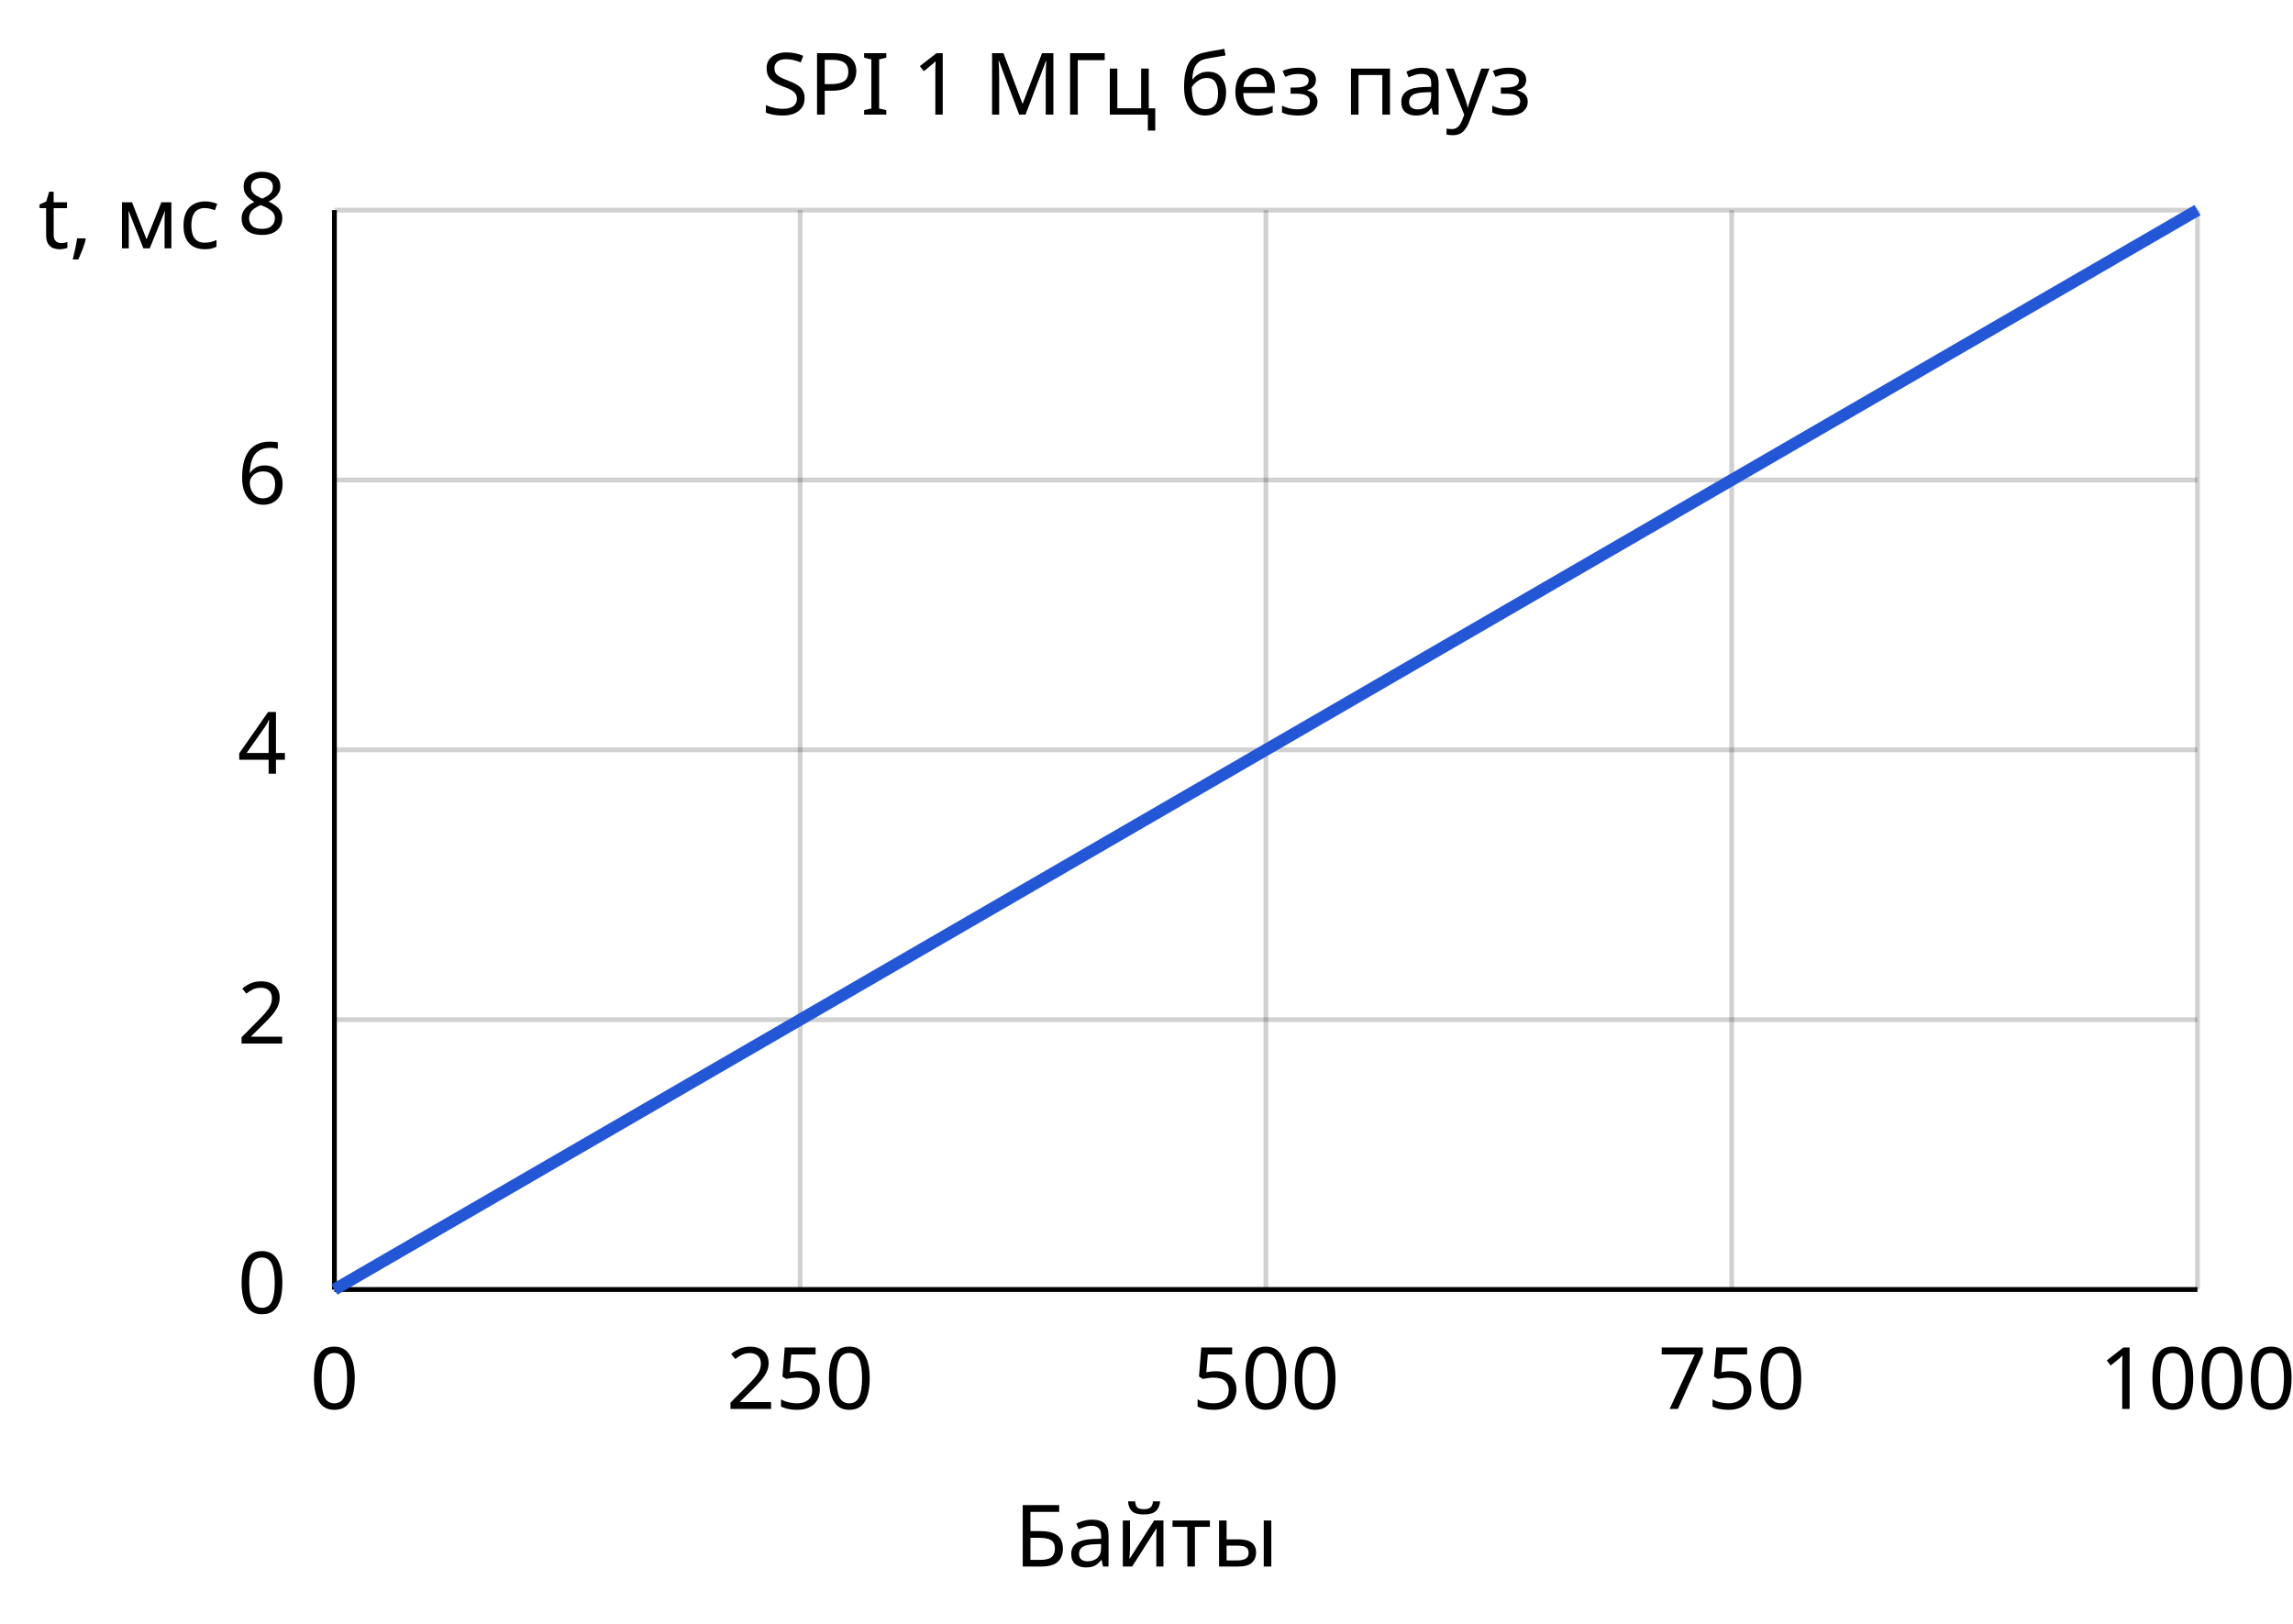
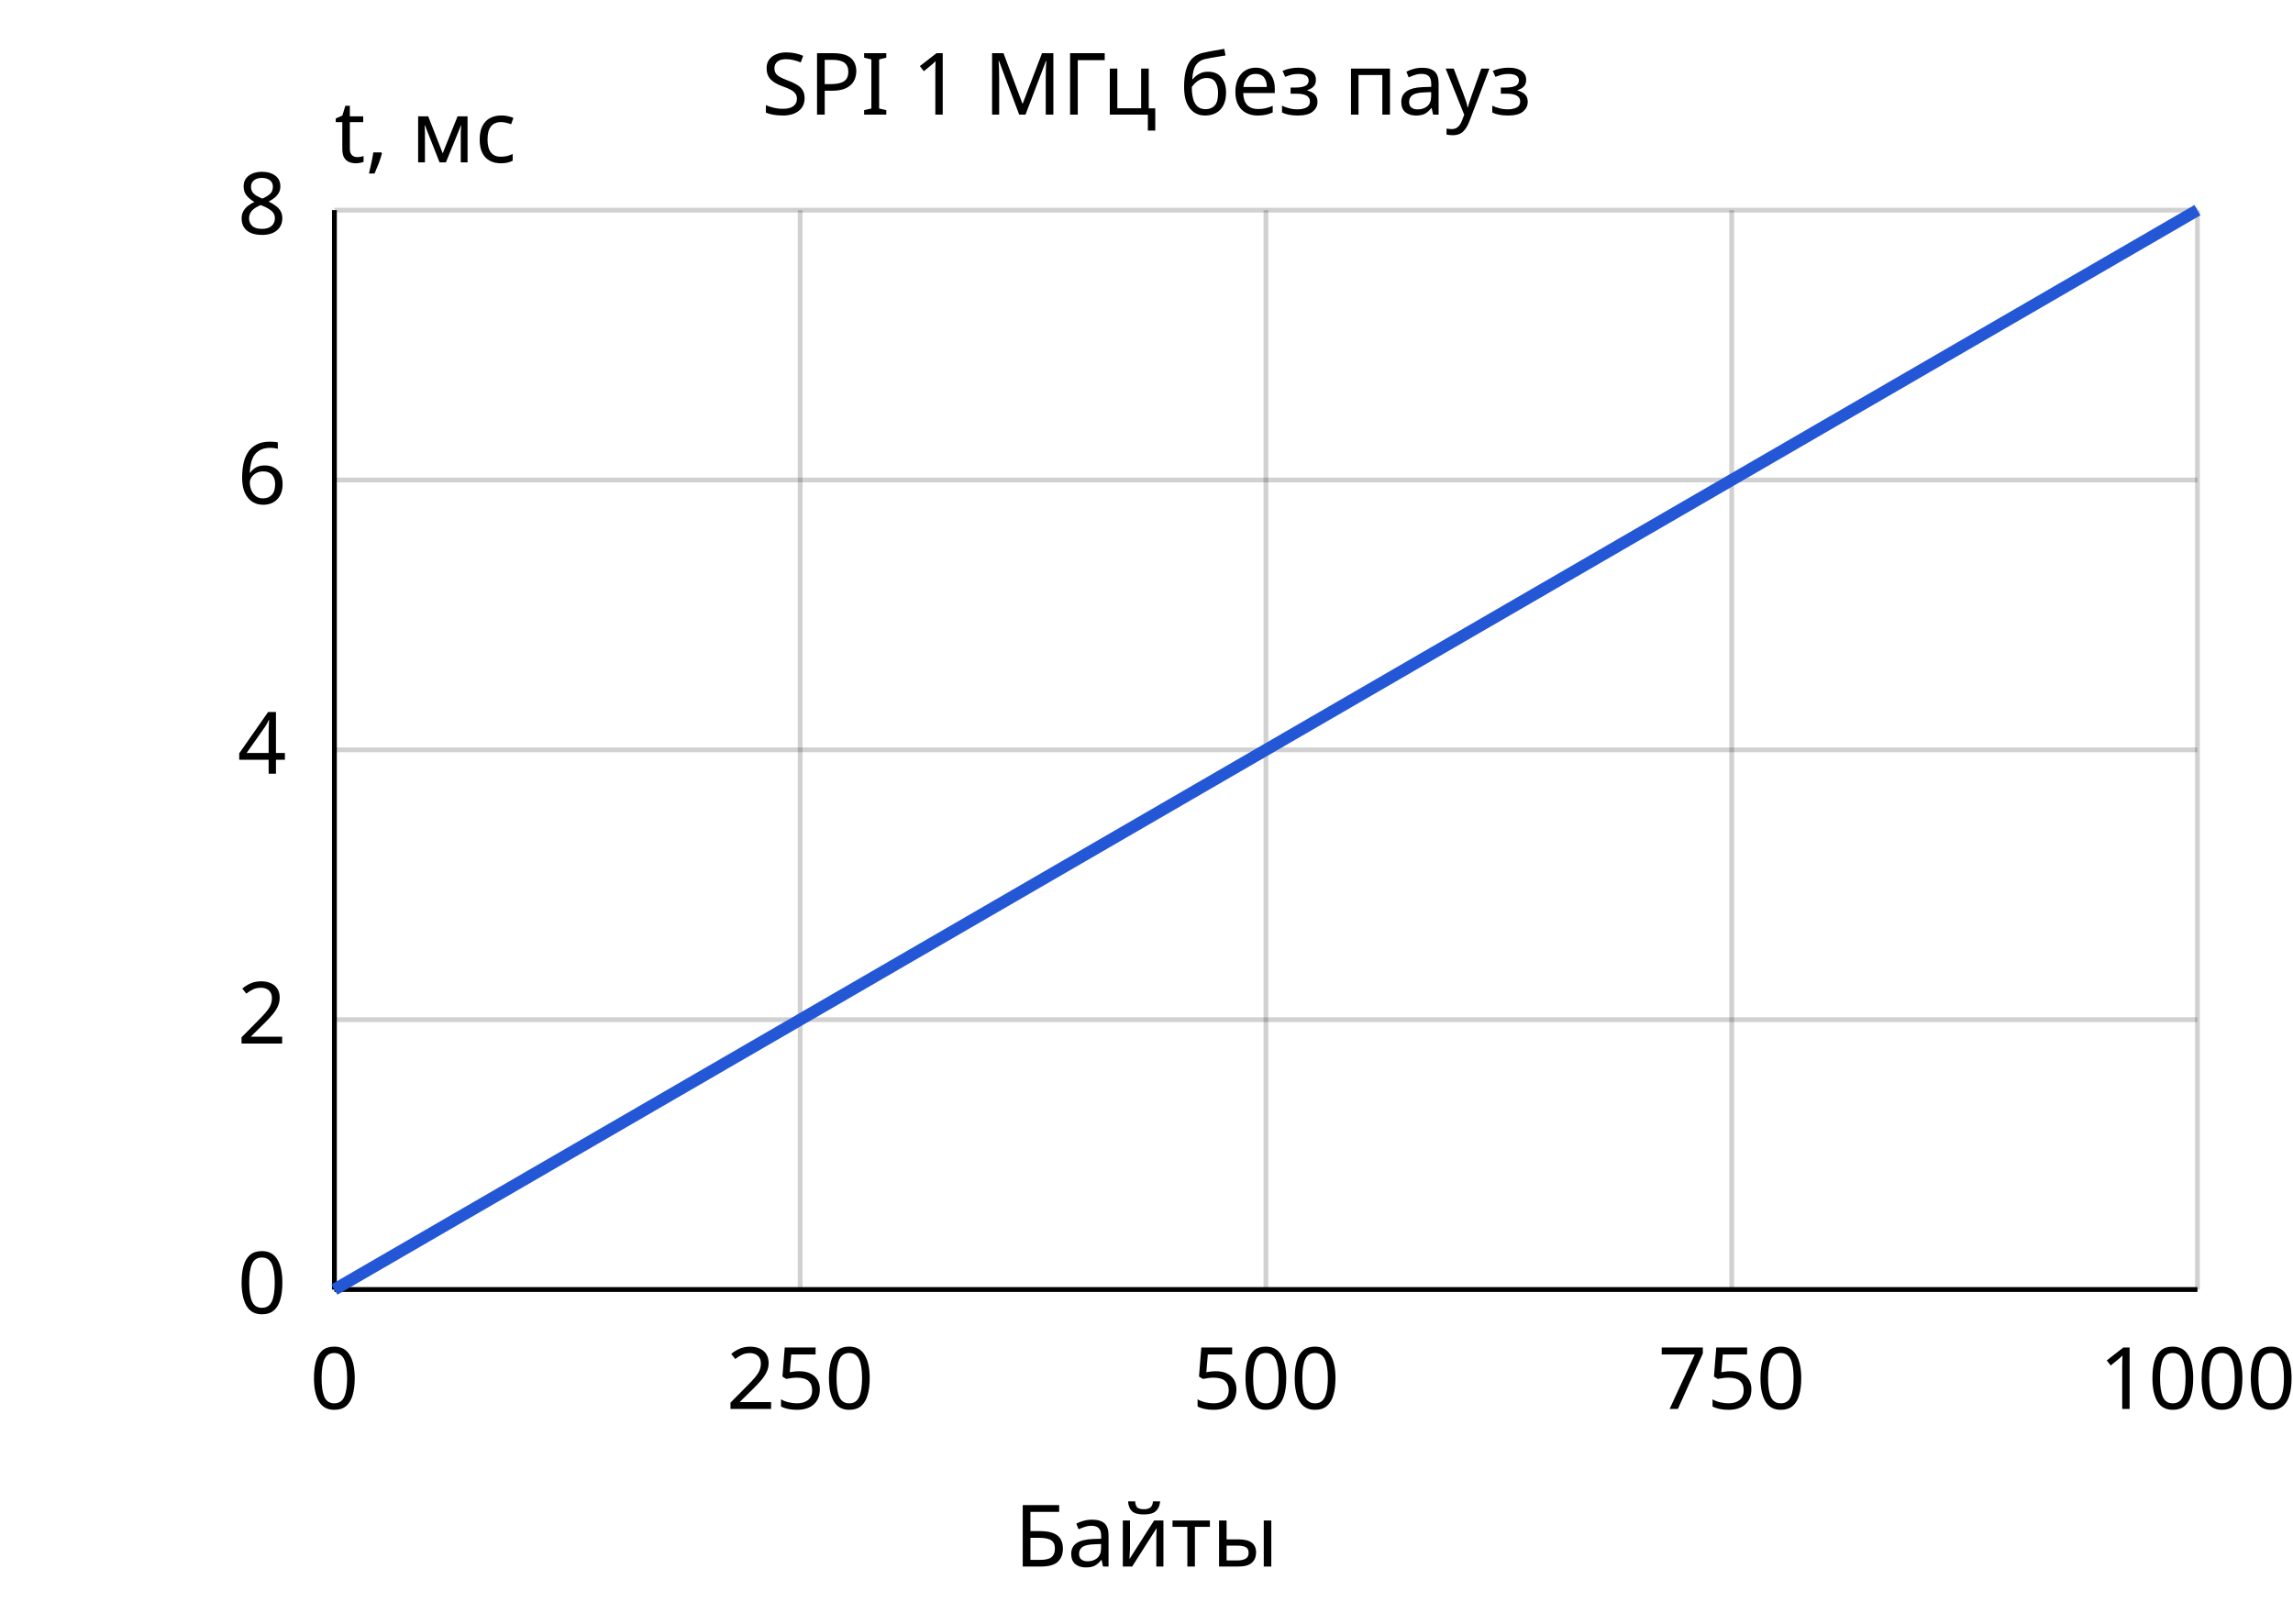
<svg xmlns="http://www.w3.org/2000/svg" viewBox="0 0 480 340" role="img">
  <defs>
    <marker id="arrow" viewBox="0 0 10 10" refX="8" refY="5" markerWidth="7" markerHeight="7" orient="auto-start-reverse">
      <path d="M0 0L10 5L0 10" fill="currentColor" />
    </marker>
  </defs>
  <g font-family="system-ui" font-size="18" fill="currentColor" stroke="none">
    <text x="240" y="24" text-anchor="middle">SPI 1 МГц без пауз</text>
    <text x="240" y="328" text-anchor="middle">Байты</text>
-     <text x="8" y="52">t, мс</text>
+     <text x="70" y="34">t, мс</text>
    <line x1="70" y1="44" x2="70" y2="270" stroke="currentColor" opacity=".18" />
    <line x1="70" y1="270" x2="460" y2="270" stroke="currentColor" opacity=".18" />
    <text x="70" y="295" text-anchor="middle">0</text>
    <text x="60" y="275" text-anchor="end">0</text>
    <line x1="167.5" y1="44" x2="167.5" y2="270" stroke="currentColor" opacity=".18" />
    <line x1="70" y1="213.5" x2="460" y2="213.5" stroke="currentColor" opacity=".18" />
    <text x="167.5" y="295" text-anchor="middle">250</text>
    <text x="60" y="218.5" text-anchor="end">2</text>
    <line x1="265" y1="44" x2="265" y2="270" stroke="currentColor" opacity=".18" />
    <line x1="70" y1="157" x2="460" y2="157" stroke="currentColor" opacity=".18" />
    <text x="265" y="295" text-anchor="middle">500</text>
    <text x="60" y="162" text-anchor="end">4</text>
    <line x1="362.5" y1="44" x2="362.5" y2="270" stroke="currentColor" opacity=".18" />
    <line x1="70" y1="100.5" x2="460" y2="100.5" stroke="currentColor" opacity=".18" />
    <text x="362.5" y="295" text-anchor="middle">750</text>
    <text x="60" y="105.5" text-anchor="end">6</text>
    <line x1="460" y1="44" x2="460" y2="270" stroke="currentColor" opacity=".18" />
    <line x1="70" y1="44" x2="460" y2="44" stroke="currentColor" opacity=".18" />
    <text x="460" y="295" text-anchor="middle">1000</text>
    <text x="60" y="49" text-anchor="end">8</text>
    <line x1="70" y1="44" x2="70" y2="270" stroke="currentColor" />
    <line x1="70" y1="270" x2="460" y2="270" stroke="currentColor" />
    <polyline points="70.00,270.00 71.95,268.87 73.90,267.74 75.85,266.61 77.80,265.48 79.75,264.35 81.70,263.22 83.65,262.09 85.60,260.96 87.55,259.83 89.50,258.70 91.45,257.57 93.40,256.44 95.35,255.31 97.30,254.18 99.25,253.05 101.20,251.92 103.15,250.79 105.10,249.66 107.05,248.53 109.00,247.40 110.95,246.27 112.90,245.14 114.85,244.01 116.80,242.88 118.75,241.75 120.70,240.62 122.65,239.49 124.60,238.36 126.55,237.23 128.50,236.10 130.45,234.97 132.40,233.84 134.35,232.71 136.30,231.58 138.25,230.45 140.20,229.32 142.15,228.19 144.10,227.06 146.05,225.93 148.00,224.80 149.95,223.67 151.90,222.54 153.85,221.41 155.80,220.28 157.75,219.15 159.70,218.02 161.65,216.89 163.60,215.76 165.55,214.63 167.50,213.50 169.45,212.37 171.40,211.24 173.35,210.11 175.30,208.98 177.25,207.85 179.20,206.72 181.15,205.59 183.10,204.46 185.05,203.33 187.00,202.20 188.95,201.07 190.90,199.94 192.85,198.81 194.80,197.68 196.75,196.55 198.70,195.42 200.65,194.29 202.60,193.16 204.55,192.03 206.50,190.90 208.45,189.77 210.40,188.64 212.35,187.51 214.30,186.38 216.25,185.25 218.20,184.12 220.15,182.99 222.10,181.86 224.05,180.73 226.00,179.60 227.95,178.47 229.90,177.34 231.85,176.21 233.80,175.08 235.75,173.95 237.70,172.82 239.65,171.69 241.60,170.56 243.55,169.43 245.50,168.30 247.45,167.17 249.40,166.04 251.35,164.91 253.30,163.78 255.25,162.65 257.20,161.52 259.15,160.39 261.10,159.26 263.05,158.13 265.00,157.00 266.95,155.87 268.90,154.74 270.85,153.61 272.80,152.48 274.75,151.35 276.70,150.22 278.65,149.09 280.60,147.96 282.55,146.83 284.50,145.70 286.45,144.57 288.40,143.44 290.35,142.31 292.30,141.18 294.25,140.05 296.20,138.92 298.15,137.79 300.10,136.66 302.05,135.53 304.00,134.40 305.95,133.27 307.90,132.14 309.85,131.01 311.80,129.88 313.75,128.75 315.70,127.62 317.65,126.49 319.60,125.36 321.55,124.23 323.50,123.10 325.45,121.97 327.40,120.84 329.35,119.71 331.30,118.58 333.25,117.45 335.20,116.32 337.15,115.19 339.10,114.06 341.05,112.93 343.00,111.80 344.95,110.67 346.90,109.54 348.85,108.41 350.80,107.28 352.75,106.15 354.70,105.02 356.65,103.89 358.60,102.76 360.55,101.63 362.50,100.50 364.45,99.37 366.40,98.24 368.35,97.11 370.30,95.98 372.25,94.85 374.20,93.72 376.15,92.59 378.10,91.46 380.05,90.33 382.00,89.20 383.95,88.07 385.90,86.94 387.85,85.81 389.80,84.68 391.75,83.55 393.70,82.42 395.65,81.29 397.60,80.16 399.55,79.03 401.50,77.90 403.45,76.77 405.40,75.64 407.35,74.51 409.30,73.38 411.25,72.25 413.20,71.12 415.15,69.99 417.10,68.86 419.05,67.73 421.00,66.60 422.95,65.47 424.90,64.34 426.85,63.21 428.80,62.08 430.75,60.95 432.70,59.82 434.65,58.69 436.60,57.56 438.55,56.43 440.50,55.30 442.45,54.17 444.40,53.04 446.35,51.91 448.30,50.78 450.25,49.65 452.20,48.52 454.15,47.39 456.10,46.26 458.05,45.13 460.00,44.00" fill="none" stroke="var(--accent, #2457d6)" stroke-width="2.5" stroke-dasharray="" />
  </g>
</svg>
